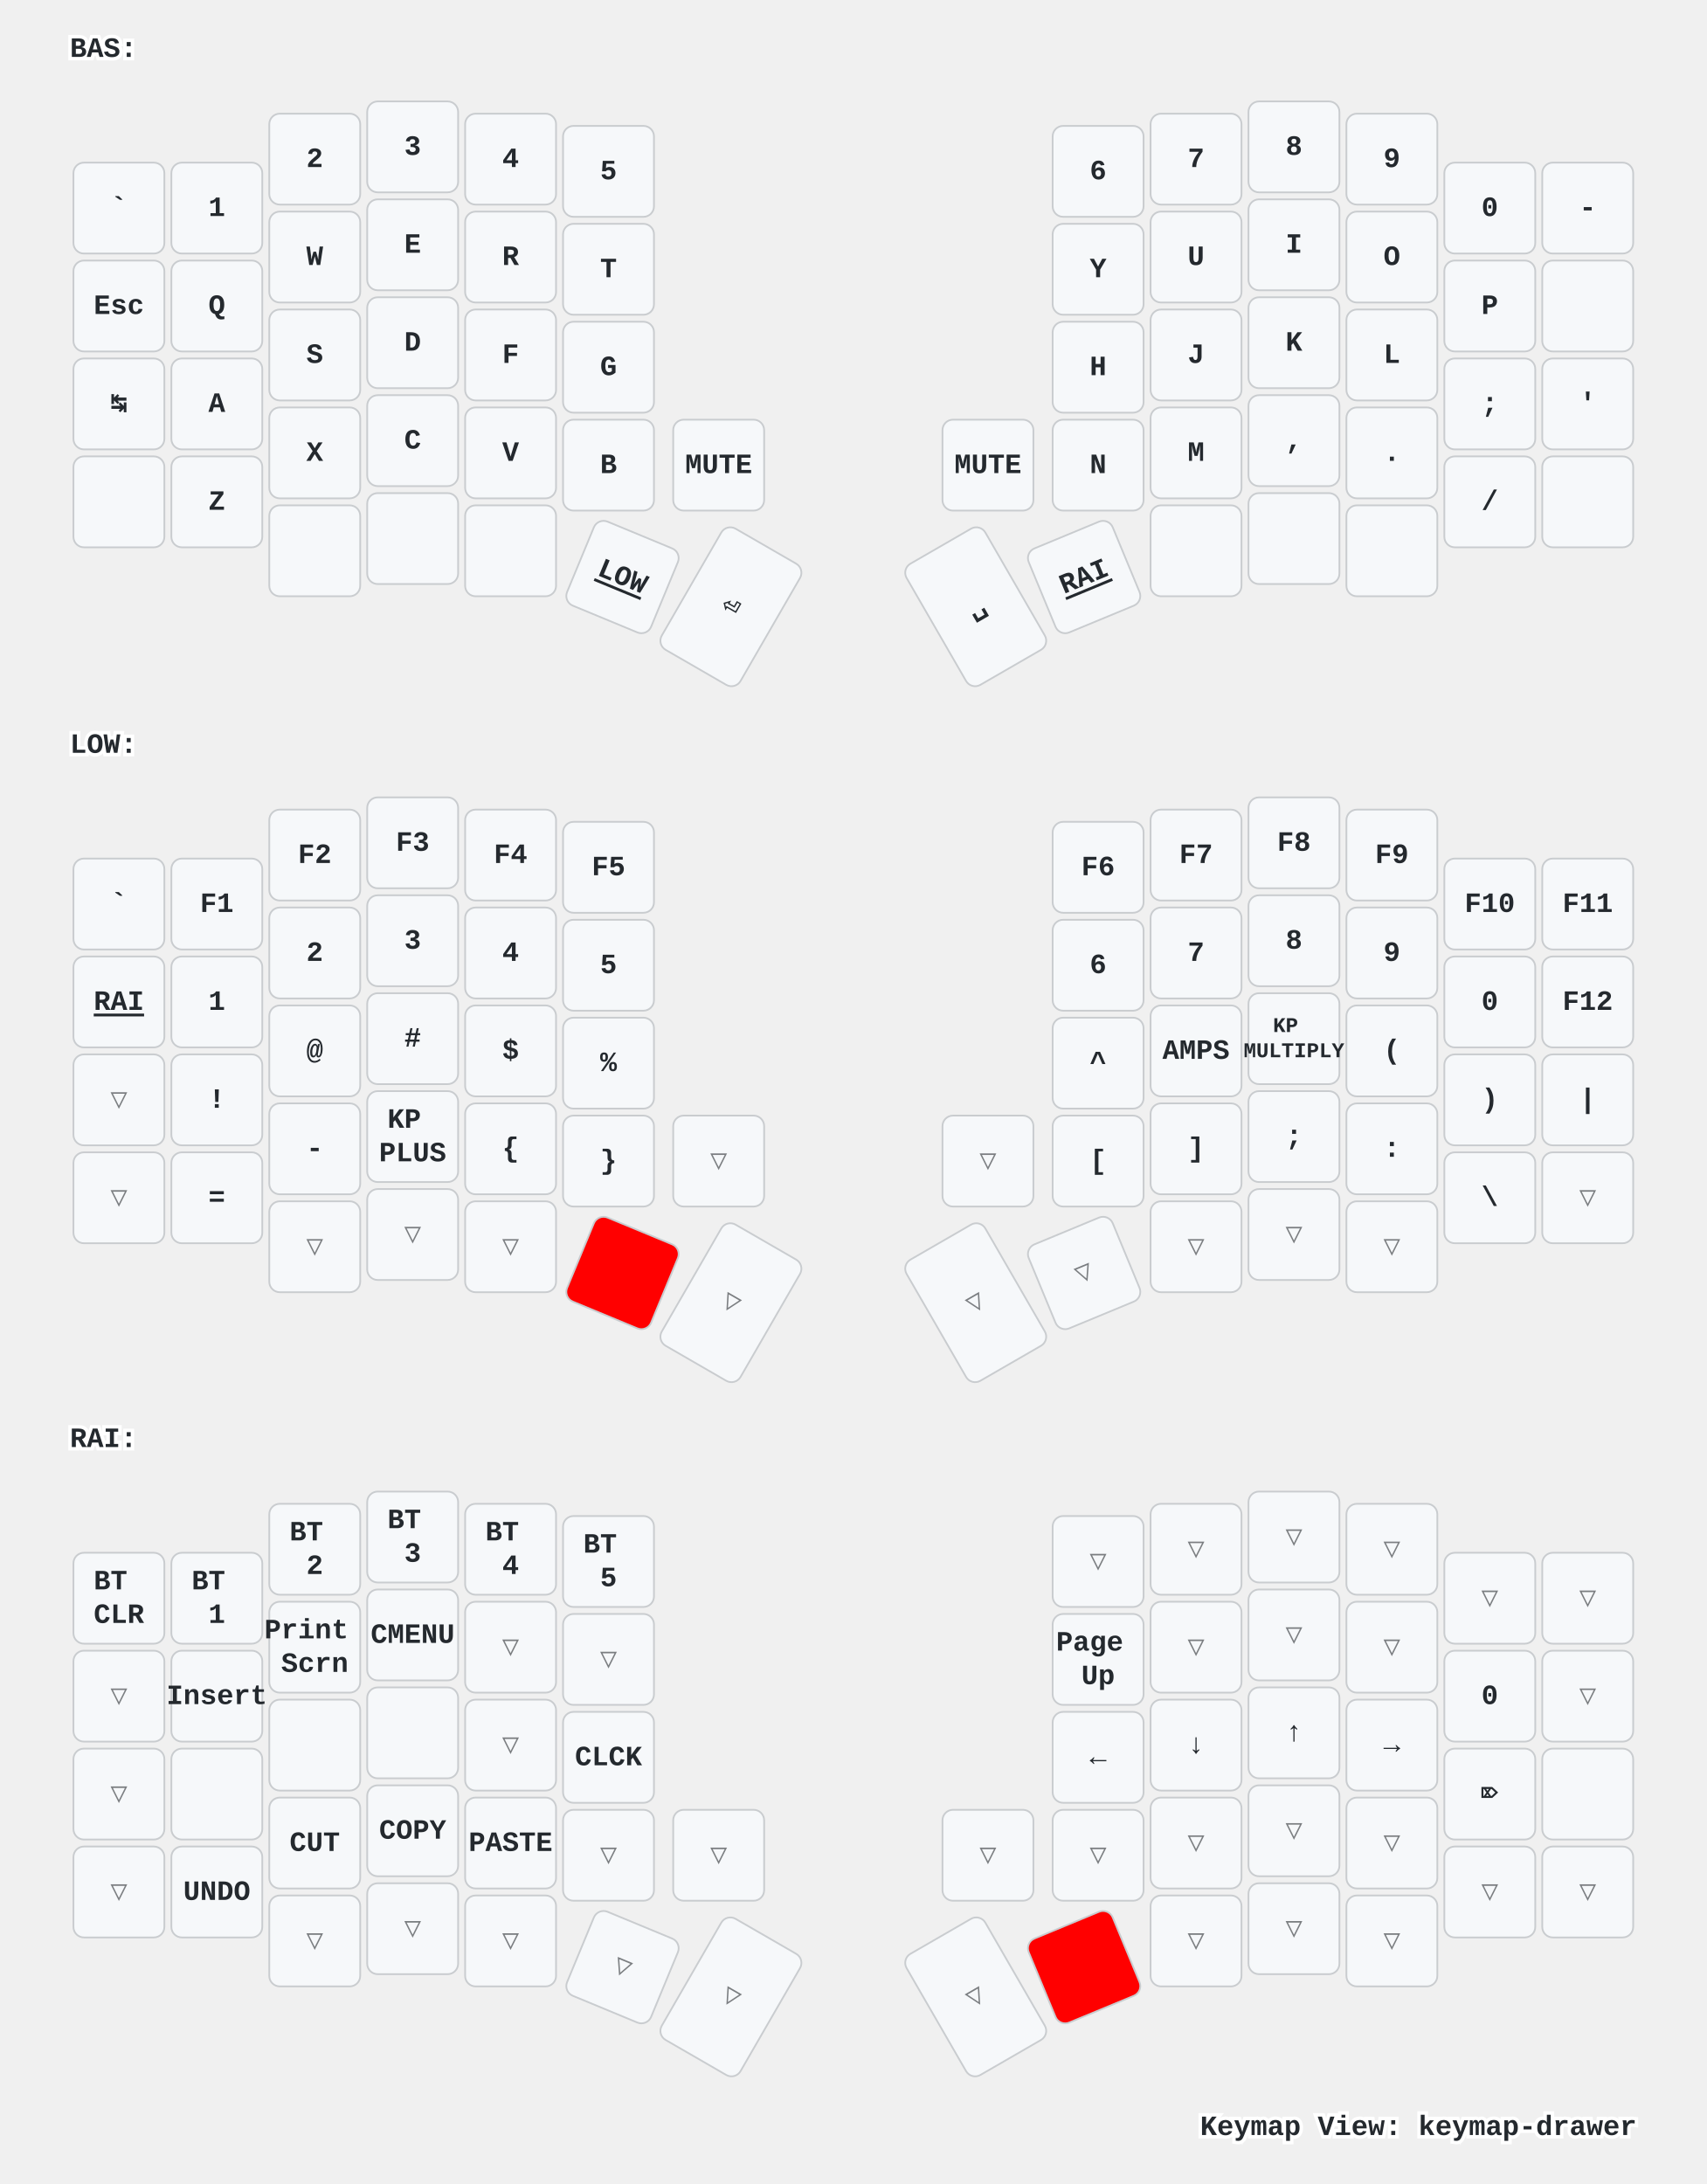
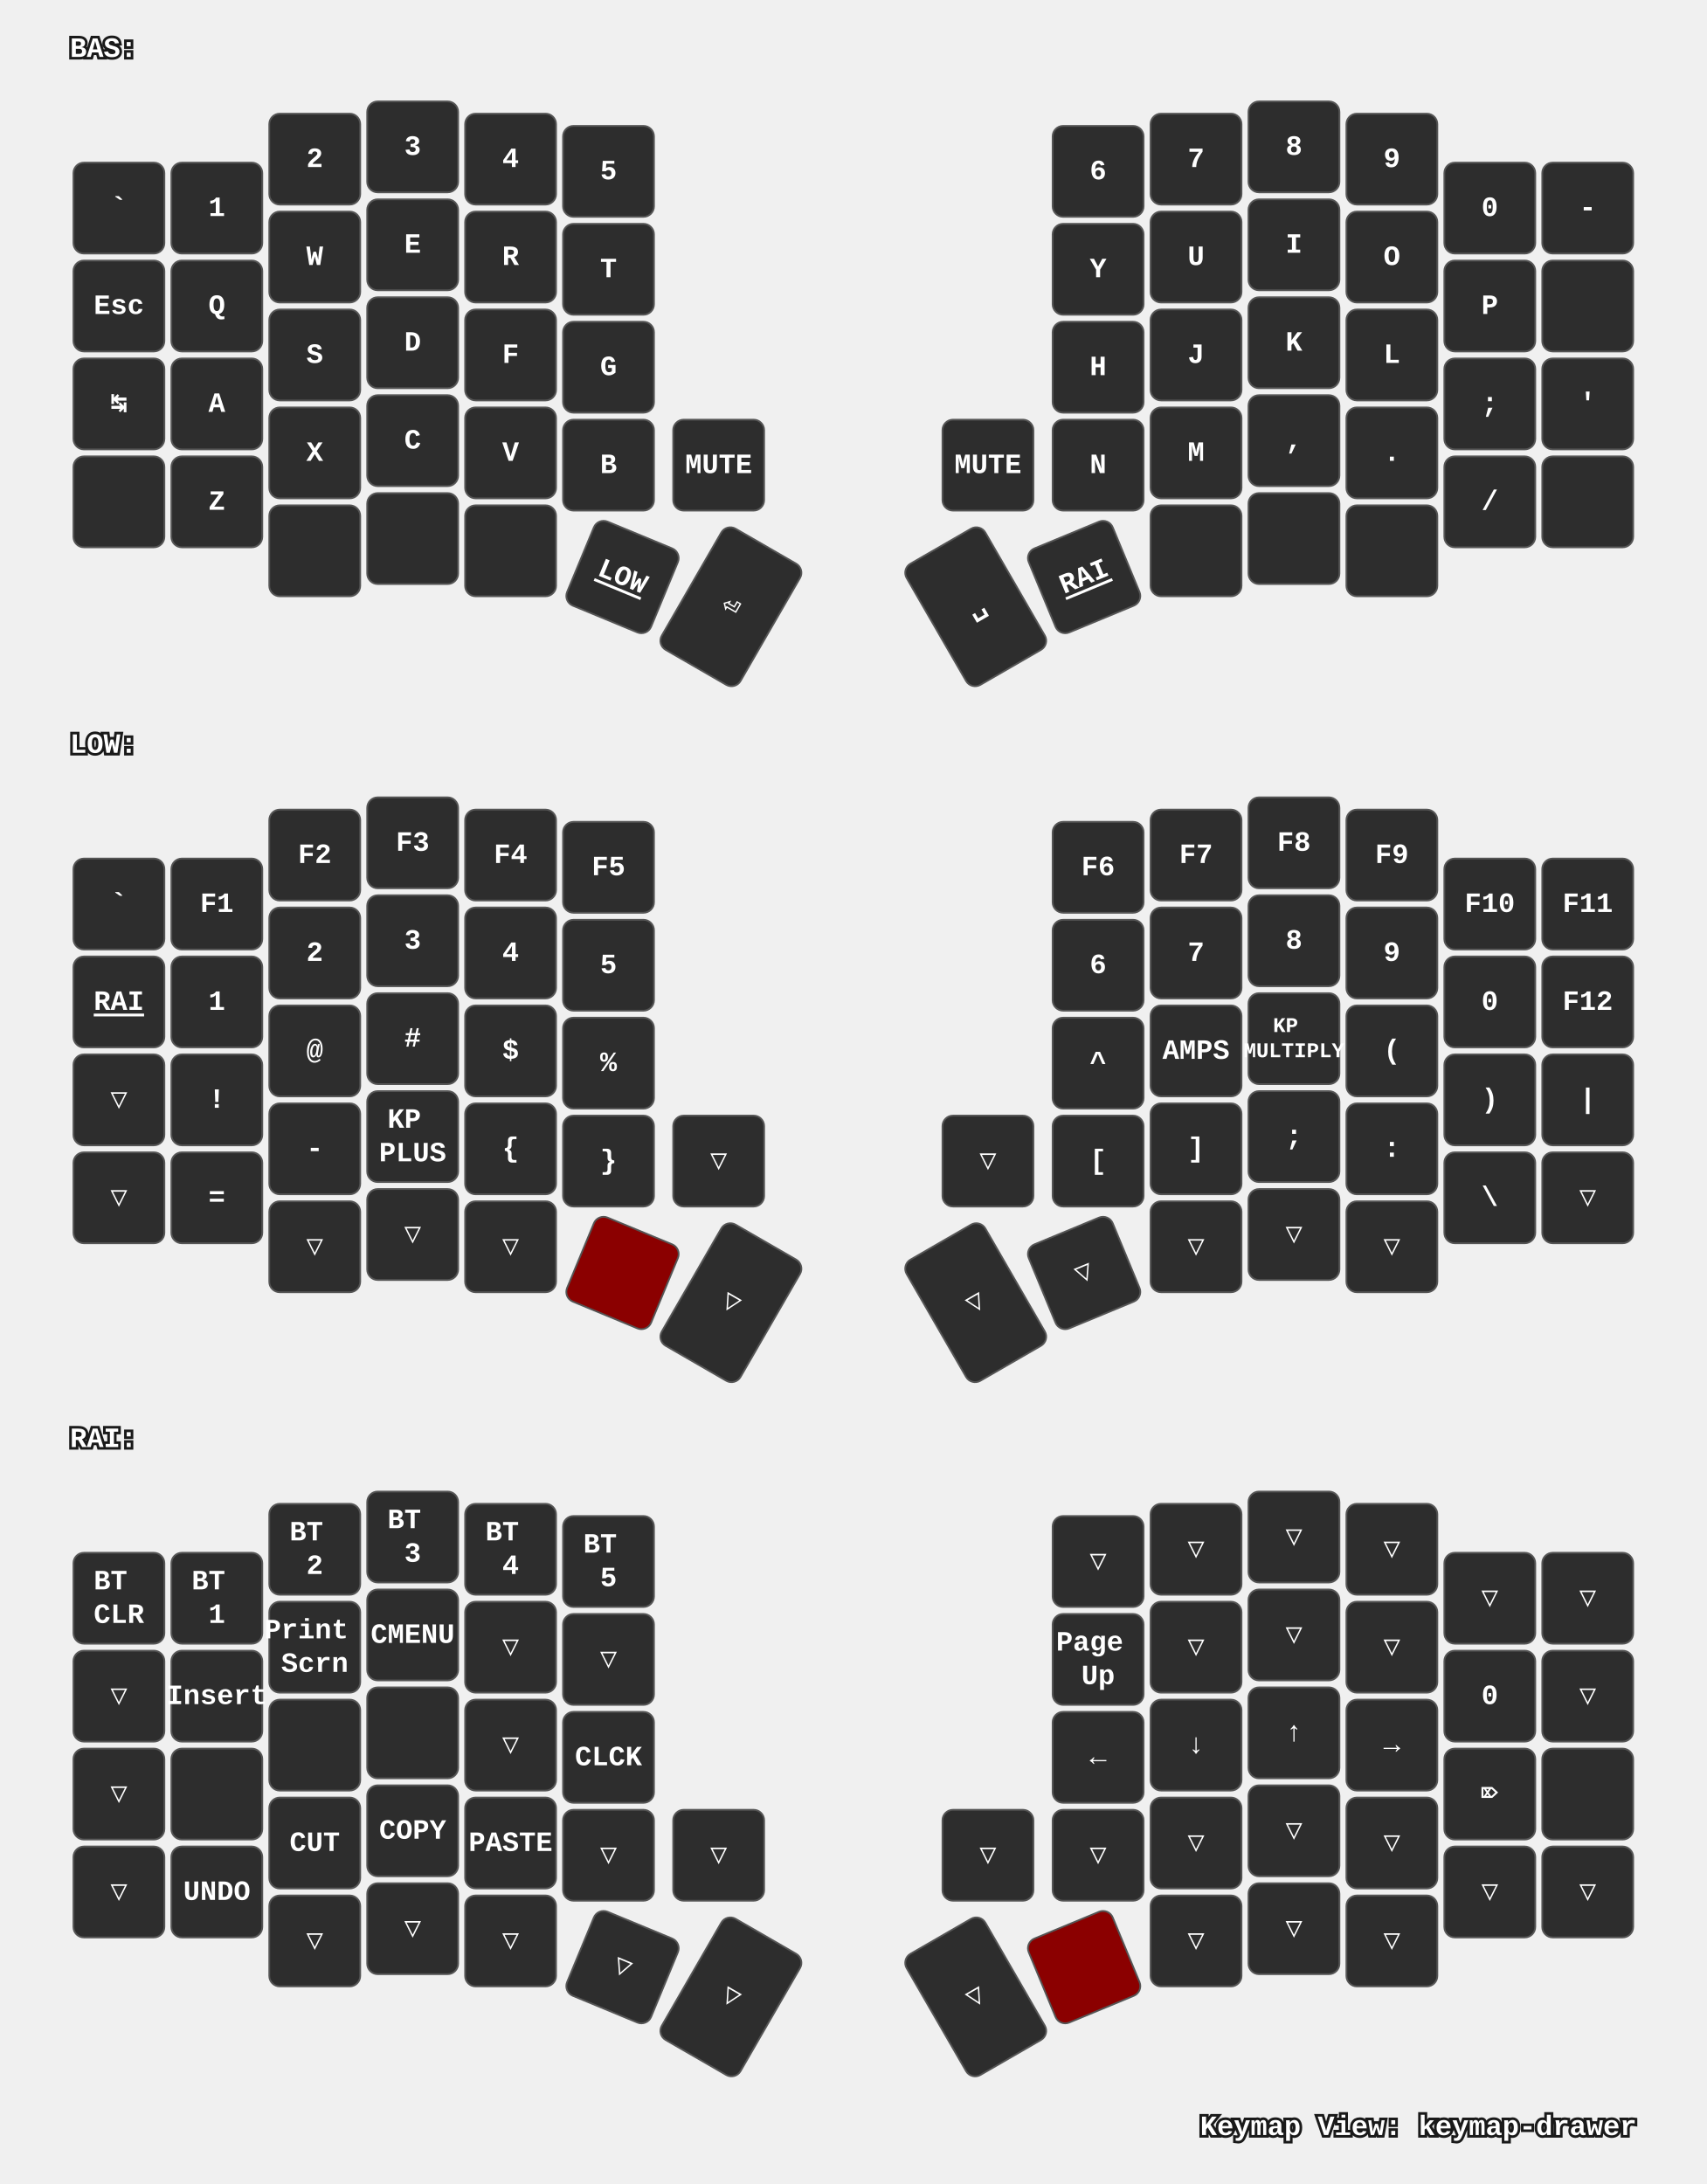
<svg xmlns="http://www.w3.org/2000/svg" xmlns:xlink="http://www.w3.org/1999/xlink" width="976" height="1249" viewBox="0 0 976 1249" class="keymap">
  <defs>/* start glyphs */
<svg id="mdi:apple-keyboard-command">
      <svg id="mdi-apple-keyboard-command" viewBox="0 0 24 24">
        <path d="M6,2A4,4 0 0,1 10,6V8H14V6A4,4 0 0,1 18,2A4,4 0 0,1 22,6A4,4 0 0,1 18,10H16V14H18A4,4 0 0,1 22,18A4,4 0 0,1 18,22A4,4 0 0,1 14,18V16H10V18A4,4 0 0,1 6,22A4,4 0 0,1 2,18A4,4 0 0,1 6,14H8V10H6A4,4 0 0,1 2,6A4,4 0 0,1 6,2M16,18A2,2 0 0,0 18,20A2,2 0 0,0 20,18A2,2 0 0,0 18,16H16V18M14,10H10V14H14V10M6,16A2,2 0 0,0 4,18A2,2 0 0,0 6,20A2,2 0 0,0 8,18V16H6M8,6A2,2 0 0,0 6,4A2,2 0 0,0 4,6A2,2 0 0,0 6,8H8V6M18,8A2,2 0 0,0 20,6A2,2 0 0,0 18,4A2,2 0 0,0 16,6V8H18Z" />
      </svg>
    </svg>
    <svg id="mdi:apple-keyboard-control">
      <svg id="mdi-apple-keyboard-control" viewBox="0 0 24 24">
        <path d="M19.78,11.78L18.36,13.19L12,6.83L5.64,13.19L4.22,11.78L12,4L19.78,11.78Z" />
      </svg>
    </svg>
    <svg id="mdi:apple-keyboard-option">
      <svg id="mdi-apple-keyboard-option" viewBox="0 0 24 24">
        <path d="M3,4H9.11L16.15,18H21V20H14.88L7.84,6H3V4M14,4H21V6H14V4Z" />
      </svg>
    </svg>
    <svg id="mdi:apple-keyboard-shift">
      <svg id="mdi-apple-keyboard-shift" viewBox="0 0 24 24">
        <path d="M15,18V12H17.17L12,6.83L6.83,12H9V18H15M12,4L22,14H17V20H7V14H2L12,4Z" />
      </svg>
    </svg>
    <svg id="mdi:backspace-outline">
      <svg id="mdi-backspace-outline" viewBox="0 0 24 24">
        <path d="M19,15.59L17.59,17L14,13.41L10.41,17L9,15.59L12.59,12L9,8.41L10.41,7L14,10.59L17.59,7L19,8.41L15.41,12L19,15.59M22,3A2,2 0 0,1 24,5V19A2,2 0 0,1 22,21H7C6.31,21 5.77,20.64 5.41,20.11L0,12L5.41,3.88C5.77,3.35 6.31,3 7,3H22M22,5H7L2.28,12L7,19H22V5Z" />
      </svg>
    </svg>
  </defs>/* end glyphs */
<style>/* inherit to force styles through use tags */
svg path {
    fill: inherit;
}

/* font and background color specifications */
svg.keymap {
    font-family: SFMono-Regular,Consolas,Liberation Mono,Menlo,monospace;
    font-size: 14px;
    font-kerning: normal;
    text-rendering: optimizeLegibility;
    fill: #24292e;
}

/* default key styling */
rect.key {
    fill: #f6f8fa;
}

rect.key, rect.combo {
    stroke: #c9cccf;
    stroke-width: 1;
}

/* default key side styling, only used is draw_key_sides is set */
rect.side {
    filter: brightness(90%);
}

/* color accent for combo boxes */
rect.combo, rect.combo-separate {
    fill: #cdf;
}

/* color accent for held keys */
rect.held, rect.combo.held {
    fill: #fdd;
}

/* color accent for ghost (optional) keys */
rect.ghost, rect.combo.ghost {
    stroke-dasharray: 4, 4;
    stroke-width: 2;
}

text {
    text-anchor: middle;
    dominant-baseline: middle;
}

/* styling for layer labels */
text.label {
    font-weight: bold;
    text-anchor: start;
    stroke: white;
    stroke-width: 4;
    paint-order: stroke;
}

/* styling for optional footer */
text.footer {
    text-anchor: end;
    dominant-baseline: auto;
    stroke: white;
    stroke-width: 4;
    paint-order: stroke;
}

/* styling for combo tap, and key non-tap label text */
text.combo, text.hold, text.shifted, text.left, text.right {
    font-size: 11px;
}

text.hold {
    text-anchor: middle;
    dominant-baseline: auto;
}

text.shifted {
    text-anchor: middle;
    dominant-baseline: hanging;
}

text.left {
    text-anchor: start;
}

text.right {
    text-anchor: end;
}

text.layer-activator {
    text-decoration: underline;
}

/* styling for hold/shifted label text in combo box */
text.combo.hold, text.combo.shifted, text.combo.left, text.combo.right {
    font-size: 8px;
}

/* lighter symbol for transparent keys */
text.trans {
    fill: #7b7e81;
}

/* styling for combo dendrons */
path.combo {
    stroke-width: 1;
    stroke: gray;
    fill: none;
}

/* Start Tabler Icons Cleanup */
/* cannot use height/width with glyphs */
.icon-tabler &gt; path {
    fill: inherit;
    stroke: inherit;
    stroke-width: 2;
}
/* hide tabler's default box */
.icon-tabler &gt; path[stroke="none"][fill="none"] {
    visibility: hidden;
}
/* End Tabler Icons Cleanup */

+ svg.keymap { fill: #d1d6db; }
+ rect.key { fill: #3f4750; }
+ rect.key, rect.combo { stroke: #60666c; }
+ rect.combo, rect.combo-separate { fill: #1f3d7a; }
+ rect.held, rect.combo.held { fill: #854747; }
+ text.label, text.footer { stroke: black; }
+ text.trans { fill: #7e8184; }
+ path.combo { stroke: #7f7f7f; }
+ 
/* For default sytles, see https://github.com/caksoylar/keymap-drawer/blob/main/keymap_drawer/config.py#L85 */

+ /* Dark theme override */
svg.keymap {
  font-family: Ubuntu Mono, Inconsolata, Consolas, Liberation Mono, Menlo, monospace;
  font-size: 16px;
  font-weight: bold;
  text-rendering: optimizeLegibility;
+   fill: #ffffff !important;
+ }
+ 
+ /* Dark background */
+ svg.keymap &gt; rect:first-child {
+   fill: #1a1a1a !important;
+ }
+ 
+ /* Dark theme key styling */
+ rect.key {
+   fill: #2d2d2d !important;
+   stroke: #555555 !important;
+ }
+ 
+ rect.combo, rect.combo-separate {
+   fill: #003366 !important;
+   stroke: #4a90e2 !important;
+ }
+ 
+ /* Dark theme held keys */
+ rect.held, rect.combo.held {
+   fill: #8B0000 !important;
+ }
+ 
+ /* Dark theme text styling */
+ text.label {
+   fill: #ffffff !important;
+   stroke: #1a1a1a !important;
+   stroke-width: 3;
+   paint-order: stroke;
+ }
+ 
+ text.footer {
+   fill: #ffffff !important;
+   stroke: #1a1a1a !important;
+   stroke-width: 3;
+   paint-order: stroke;
+ }
+ 
+ text {
+   fill: #ffffff !important;
}

/* Color accent for held keys
red = #f00
green = #0f0
blue = #00f
yellow = #ff0
cyan = #0ff
magenta = #f0f
white = #fff
black = #000
grey = #888
light grey = #ccc
#ffc
*/
rect.held, rect.combo.held {
    fill: #f00;
}

/* Technique borrowed and extended from https://github.com/englmaxi/zmk-config/blob/master/keymap-drawer/config.yaml */
.sym_sub_text.tap {
  translate: -5px 2px;
  font-size: 20px;
}
.sym_sub_text.shifted {
  translate: 10px 13px;
  font-size: 10px;
  opacity: 1.0;
}
.combo.sym_sub_text.tap {
  translate: -1px 1px;
}
.combo.sym_sub_text.shifted {
  translate: 7px 5px;
  font-size: 10px;
  opacity: 1.0;
}

/* Toggle */
.toggle.shifted {
  translate: -10px 12px;
}

.toggle.hold {
  translate: 13px -23px;
}

/* Variant for tap-dances */
.tap_dance.tap {
  translate: -7px 0px;
  font-size: 12px;
}
.tap_dance.shifted {
  translate: 7px 17px;
  font-size: 12px;
  opacity: 1.0;
}

/* Variant for symbol next to symbol */
.sym_by_sym.tap {
  translate: -6px 0px;
}
.sym_by_sym.shifted {
  translate: 10px 12px;
  opacity: 1.0;
}

.combo.sym_by_sym.tap {
  translate: -35px 0px;
}
.combo.sym_by_sym.shifted {
  translate: 35px 20px;
  opacity: 1.0;
}

.combo.sym_by_sym.hold {
  visibility: hidden;
}

/* hide hold box for combo sym_by_sym */
.combo.sym_by_sym.hold &gt; path[stroke="none"][fill="none"] {
  visibility: hidden;
}
</style>
  <g transform="translate(40, 0)" class="layer-BAS">
    <text x="0" y="28" class="label" id="BAS">BAS:</text>
    <g transform="translate(0, 56)">
      <g transform="translate(28, 63)" class="key keypos-0">
        <rect rx="6" ry="6" x="-26" y="-26" width="52" height="52" class="key" />
        <text x="0" y="0" class="key tap">`</text>
      </g>
      <g transform="translate(84, 63)" class="key keypos-1">
        <rect rx="6" ry="6" x="-26" y="-26" width="52" height="52" class="key" />
        <text x="0" y="0" class="key tap">1</text>
      </g>
      <g transform="translate(140, 35)" class="key keypos-2">
        <rect rx="6" ry="6" x="-26" y="-26" width="52" height="52" class="key" />
        <text x="0" y="0" class="key tap">2</text>
      </g>
      <g transform="translate(196, 28)" class="key keypos-3">
        <rect rx="6" ry="6" x="-26" y="-26" width="52" height="52" class="key" />
        <text x="0" y="0" class="key tap">3</text>
      </g>
      <g transform="translate(252, 35)" class="key keypos-4">
        <rect rx="6" ry="6" x="-26" y="-26" width="52" height="52" class="key" />
        <text x="0" y="0" class="key tap">4</text>
      </g>
      <g transform="translate(308, 42)" class="key keypos-5">
        <rect rx="6" ry="6" x="-26" y="-26" width="52" height="52" class="key" />
        <text x="0" y="0" class="key tap">5</text>
      </g>
      <g transform="translate(588, 42)" class="key keypos-6">
        <rect rx="6" ry="6" x="-26" y="-26" width="52" height="52" class="key" />
        <text x="0" y="0" class="key tap">6</text>
      </g>
      <g transform="translate(644, 35)" class="key keypos-7">
        <rect rx="6" ry="6" x="-26" y="-26" width="52" height="52" class="key" />
        <text x="0" y="0" class="key tap">7</text>
      </g>
      <g transform="translate(700, 28)" class="key keypos-8">
        <rect rx="6" ry="6" x="-26" y="-26" width="52" height="52" class="key" />
        <text x="0" y="0" class="key tap">8</text>
      </g>
      <g transform="translate(756, 35)" class="key keypos-9">
        <rect rx="6" ry="6" x="-26" y="-26" width="52" height="52" class="key" />
        <text x="0" y="0" class="key tap">9</text>
      </g>
      <g transform="translate(812, 63)" class="key keypos-10">
        <rect rx="6" ry="6" x="-26" y="-26" width="52" height="52" class="key" />
        <text x="0" y="0" class="key tap">0</text>
      </g>
      <g transform="translate(868, 63)" class="key keypos-11">
        <rect rx="6" ry="6" x="-26" y="-26" width="52" height="52" class="key" />
        <text x="0" y="0" class="key tap">-</text>
      </g>
      <g transform="translate(28, 119)" class="key keypos-12">
        <rect rx="6" ry="6" x="-26" y="-26" width="52" height="52" class="key" />
        <text x="0" y="0" class="key tap">Esc</text>
      </g>
      <g transform="translate(84, 119)" class="key keypos-13">
        <rect rx="6" ry="6" x="-26" y="-26" width="52" height="52" class="key" />
        <text x="0" y="0" class="key tap">Q</text>
      </g>
      <g transform="translate(140, 91)" class="key keypos-14">
        <rect rx="6" ry="6" x="-26" y="-26" width="52" height="52" class="key" />
        <text x="0" y="0" class="key tap">W</text>
      </g>
      <g transform="translate(196, 84)" class="key keypos-15">
        <rect rx="6" ry="6" x="-26" y="-26" width="52" height="52" class="key" />
        <text x="0" y="0" class="key tap">E</text>
      </g>
      <g transform="translate(252, 91)" class="key keypos-16">
        <rect rx="6" ry="6" x="-26" y="-26" width="52" height="52" class="key" />
        <text x="0" y="0" class="key tap">R</text>
      </g>
      <g transform="translate(308, 98)" class="key keypos-17">
        <rect rx="6" ry="6" x="-26" y="-26" width="52" height="52" class="key" />
        <text x="0" y="0" class="key tap">T</text>
      </g>
      <g transform="translate(588, 98)" class="key keypos-18">
        <rect rx="6" ry="6" x="-26" y="-26" width="52" height="52" class="key" />
        <text x="0" y="0" class="key tap">Y</text>
      </g>
      <g transform="translate(644, 91)" class="key keypos-19">
        <rect rx="6" ry="6" x="-26" y="-26" width="52" height="52" class="key" />
        <text x="0" y="0" class="key tap">U</text>
      </g>
      <g transform="translate(700, 84)" class="key keypos-20">
        <rect rx="6" ry="6" x="-26" y="-26" width="52" height="52" class="key" />
        <text x="0" y="0" class="key tap">I</text>
      </g>
      <g transform="translate(756, 91)" class="key keypos-21">
        <rect rx="6" ry="6" x="-26" y="-26" width="52" height="52" class="key" />
        <text x="0" y="0" class="key tap">O</text>
      </g>
      <g transform="translate(812, 119)" class="key keypos-22">
        <rect rx="6" ry="6" x="-26" y="-26" width="52" height="52" class="key" />
        <text x="0" y="0" class="key tap">P</text>
      </g>
      <g transform="translate(868, 119)" class="key keypos-23">
        <rect rx="6" ry="6" x="-26" y="-26" width="52" height="52" class="key" />
        <use href="#mdi:backspace-outline" xlink:href="#mdi:backspace-outline" x="-9" y="-9" height="18" width="18.0" class="key tap glyph mdi:backspace-outline" />
      </g>
      <g transform="translate(28, 175)" class="key keypos-24">
        <rect rx="6" ry="6" x="-26" y="-26" width="52" height="52" class="key" />
        <text x="0" y="0" class="key tap">↹</text>
      </g>
      <g transform="translate(84, 175)" class="key keypos-25">
        <rect rx="6" ry="6" x="-26" y="-26" width="52" height="52" class="key" />
        <text x="0" y="0" class="key tap">A</text>
      </g>
      <g transform="translate(140, 147)" class="key keypos-26">
        <rect rx="6" ry="6" x="-26" y="-26" width="52" height="52" class="key" />
        <text x="0" y="0" class="key tap">S</text>
      </g>
      <g transform="translate(196, 140)" class="key keypos-27">
        <rect rx="6" ry="6" x="-26" y="-26" width="52" height="52" class="key" />
        <text x="0" y="0" class="key tap">D</text>
      </g>
      <g transform="translate(252, 147)" class="key keypos-28">
        <rect rx="6" ry="6" x="-26" y="-26" width="52" height="52" class="key" />
        <text x="0" y="0" class="key tap">F</text>
      </g>
      <g transform="translate(308, 154)" class="key keypos-29">
        <rect rx="6" ry="6" x="-26" y="-26" width="52" height="52" class="key" />
        <text x="0" y="0" class="key tap">G</text>
      </g>
      <g transform="translate(588, 154)" class="key keypos-30">
        <rect rx="6" ry="6" x="-26" y="-26" width="52" height="52" class="key" />
        <text x="0" y="0" class="key tap">H</text>
      </g>
      <g transform="translate(644, 147)" class="key keypos-31">
        <rect rx="6" ry="6" x="-26" y="-26" width="52" height="52" class="key" />
        <text x="0" y="0" class="key tap">J</text>
      </g>
      <g transform="translate(700, 140)" class="key keypos-32">
        <rect rx="6" ry="6" x="-26" y="-26" width="52" height="52" class="key" />
        <text x="0" y="0" class="key tap">K</text>
      </g>
      <g transform="translate(756, 147)" class="key keypos-33">
        <rect rx="6" ry="6" x="-26" y="-26" width="52" height="52" class="key" />
        <text x="0" y="0" class="key tap">L</text>
      </g>
      <g transform="translate(812, 175)" class="key keypos-34">
        <rect rx="6" ry="6" x="-26" y="-26" width="52" height="52" class="key" />
        <text x="0" y="0" class="key tap">;</text>
      </g>
      <g transform="translate(868, 175)" class="key keypos-35">
        <rect rx="6" ry="6" x="-26" y="-26" width="52" height="52" class="key" />
        <text x="0" y="0" class="key tap">'</text>
      </g>
      <g transform="translate(28, 231)" class="key keypos-36">
        <rect rx="6" ry="6" x="-26" y="-26" width="52" height="52" class="key" />
        <use href="#mdi:apple-keyboard-shift" xlink:href="#mdi:apple-keyboard-shift" x="-9" y="-9" height="18" width="18.0" class="key tap glyph mdi:apple-keyboard-shift" />
      </g>
      <g transform="translate(84, 231)" class="key keypos-37">
        <rect rx="6" ry="6" x="-26" y="-26" width="52" height="52" class="key" />
        <text x="0" y="0" class="key tap">Z</text>
      </g>
      <g transform="translate(140, 203)" class="key keypos-38">
        <rect rx="6" ry="6" x="-26" y="-26" width="52" height="52" class="key" />
        <text x="0" y="0" class="key tap">X</text>
      </g>
      <g transform="translate(196, 196)" class="key keypos-39">
        <rect rx="6" ry="6" x="-26" y="-26" width="52" height="52" class="key" />
        <text x="0" y="0" class="key tap">C</text>
      </g>
      <g transform="translate(252, 203)" class="key keypos-40">
        <rect rx="6" ry="6" x="-26" y="-26" width="52" height="52" class="key" />
        <text x="0" y="0" class="key tap">V</text>
      </g>
      <g transform="translate(308, 210)" class="key keypos-41">
        <rect rx="6" ry="6" x="-26" y="-26" width="52" height="52" class="key" />
        <text x="0" y="0" class="key tap">B</text>
      </g>
      <g transform="translate(371, 210)" class="key keypos-42">
        <rect rx="6" ry="6" x="-26" y="-26" width="52" height="52" class="key" />
        <text x="0" y="0" class="key tap">MUTE</text>
      </g>
      <g transform="translate(525, 210)" class="key keypos-43">
        <rect rx="6" ry="6" x="-26" y="-26" width="52" height="52" class="key" />
        <text x="0" y="0" class="key tap">MUTE</text>
      </g>
      <g transform="translate(588, 210)" class="key keypos-44">
        <rect rx="6" ry="6" x="-26" y="-26" width="52" height="52" class="key" />
        <text x="0" y="0" class="key tap">N</text>
      </g>
      <g transform="translate(644, 203)" class="key keypos-45">
        <rect rx="6" ry="6" x="-26" y="-26" width="52" height="52" class="key" />
        <text x="0" y="0" class="key tap">M</text>
      </g>
      <g transform="translate(700, 196)" class="key keypos-46">
        <rect rx="6" ry="6" x="-26" y="-26" width="52" height="52" class="key" />
        <text x="0" y="0" class="key tap">,</text>
      </g>
      <g transform="translate(756, 203)" class="key keypos-47">
        <rect rx="6" ry="6" x="-26" y="-26" width="52" height="52" class="key" />
        <text x="0" y="0" class="key tap">.</text>
      </g>
      <g transform="translate(812, 231)" class="key keypos-48">
        <rect rx="6" ry="6" x="-26" y="-26" width="52" height="52" class="key" />
        <text x="0" y="0" class="key tap">/</text>
      </g>
      <g transform="translate(868, 231)" class="key keypos-49">
        <rect rx="6" ry="6" x="-26" y="-26" width="52" height="52" class="key" />
        <use href="#mdi:apple-keyboard-shift" xlink:href="#mdi:apple-keyboard-shift" x="-9" y="-9" height="18" width="18.0" class="key tap glyph mdi:apple-keyboard-shift" />
      </g>
      <g transform="translate(140, 259)" class="key keypos-50">
        <rect rx="6" ry="6" x="-26" y="-26" width="52" height="52" class="key" />
        <use href="#mdi:apple-keyboard-command" xlink:href="#mdi:apple-keyboard-command" x="-9" y="-9" height="18" width="18.0" class="key tap glyph mdi:apple-keyboard-command" />
      </g>
      <g transform="translate(196, 252)" class="key keypos-51">
        <rect rx="6" ry="6" x="-26" y="-26" width="52" height="52" class="key" />
        <use href="#mdi:apple-keyboard-option" xlink:href="#mdi:apple-keyboard-option" x="-9" y="-9" height="18" width="18.0" class="key tap glyph mdi:apple-keyboard-option" />
      </g>
      <g transform="translate(252, 259)" class="key keypos-52">
        <rect rx="6" ry="6" x="-26" y="-26" width="52" height="52" class="key" />
        <use href="#mdi:apple-keyboard-control" xlink:href="#mdi:apple-keyboard-control" x="-9" y="-9" height="18" width="18.0" class="key tap glyph mdi:apple-keyboard-control" />
      </g>
      <g transform="translate(316, 274) rotate(22.5)" class="key keypos-53">
        <rect rx="6" ry="6" x="-26" y="-26" width="52" height="52" class="key" />
        <a href="#LOW">
          <text x="0" y="0" class="key tap layer-activator">LOW</text>
        </a>
      </g>
      <g transform="translate(378, 291) rotate(30.0)" class="key keypos-54">
        <rect rx="6" ry="6" x="-26" y="-40" width="52" height="80" class="key" />
        <text x="0" y="0" class="key tap">⏎</text>
      </g>
      <g transform="translate(518, 291) rotate(-30.0)" class="key keypos-55">
        <rect rx="6" ry="6" x="-26" y="-40" width="52" height="80" class="key" />
        <text x="0" y="0" class="key tap">␣</text>
      </g>
      <g transform="translate(580, 274) rotate(-22.5)" class="key keypos-56">
        <rect rx="6" ry="6" x="-26" y="-26" width="52" height="52" class="key" />
        <a href="#RAI">
          <text x="0" y="0" class="key tap layer-activator">RAI</text>
        </a>
      </g>
      <g transform="translate(644, 259)" class="key keypos-57">
        <rect rx="6" ry="6" x="-26" y="-26" width="52" height="52" class="key" />
        <use href="#mdi:apple-keyboard-control" xlink:href="#mdi:apple-keyboard-control" x="-9" y="-9" height="18" width="18.0" class="key tap glyph mdi:apple-keyboard-control" />
      </g>
      <g transform="translate(700, 252)" class="key keypos-58">
        <rect rx="6" ry="6" x="-26" y="-26" width="52" height="52" class="key" />
        <use href="#mdi:apple-keyboard-option" xlink:href="#mdi:apple-keyboard-option" x="-9" y="-9" height="18" width="18.0" class="key tap glyph mdi:apple-keyboard-option" />
      </g>
      <g transform="translate(756, 259)" class="key keypos-59">
        <rect rx="6" ry="6" x="-26" y="-26" width="52" height="52" class="key" />
        <use href="#mdi:apple-keyboard-command" xlink:href="#mdi:apple-keyboard-command" x="-9" y="-9" height="18" width="18.0" class="key tap glyph mdi:apple-keyboard-command" />
      </g>
    </g>
  </g>
  <g transform="translate(40, 398)" class="layer-LOW">
    <text x="0" y="28" class="label" id="LOW">LOW:</text>
    <g transform="translate(0, 56)">
      <g transform="translate(28, 63)" class="key keypos-0">
        <rect rx="6" ry="6" x="-26" y="-26" width="52" height="52" class="key" />
        <text x="0" y="0" class="key tap">`</text>
      </g>
      <g transform="translate(84, 63)" class="key keypos-1">
        <rect rx="6" ry="6" x="-26" y="-26" width="52" height="52" class="key" />
        <text x="0" y="0" class="key tap">F1</text>
      </g>
      <g transform="translate(140, 35)" class="key keypos-2">
        <rect rx="6" ry="6" x="-26" y="-26" width="52" height="52" class="key" />
        <text x="0" y="0" class="key tap">F2</text>
      </g>
      <g transform="translate(196, 28)" class="key keypos-3">
        <rect rx="6" ry="6" x="-26" y="-26" width="52" height="52" class="key" />
        <text x="0" y="0" class="key tap">F3</text>
      </g>
      <g transform="translate(252, 35)" class="key keypos-4">
        <rect rx="6" ry="6" x="-26" y="-26" width="52" height="52" class="key" />
        <text x="0" y="0" class="key tap">F4</text>
      </g>
      <g transform="translate(308, 42)" class="key keypos-5">
        <rect rx="6" ry="6" x="-26" y="-26" width="52" height="52" class="key" />
        <text x="0" y="0" class="key tap">F5</text>
      </g>
      <g transform="translate(588, 42)" class="key keypos-6">
        <rect rx="6" ry="6" x="-26" y="-26" width="52" height="52" class="key" />
        <text x="0" y="0" class="key tap">F6</text>
      </g>
      <g transform="translate(644, 35)" class="key keypos-7">
        <rect rx="6" ry="6" x="-26" y="-26" width="52" height="52" class="key" />
        <text x="0" y="0" class="key tap">F7</text>
      </g>
      <g transform="translate(700, 28)" class="key keypos-8">
        <rect rx="6" ry="6" x="-26" y="-26" width="52" height="52" class="key" />
        <text x="0" y="0" class="key tap">F8</text>
      </g>
      <g transform="translate(756, 35)" class="key keypos-9">
        <rect rx="6" ry="6" x="-26" y="-26" width="52" height="52" class="key" />
        <text x="0" y="0" class="key tap">F9</text>
      </g>
      <g transform="translate(812, 63)" class="key keypos-10">
        <rect rx="6" ry="6" x="-26" y="-26" width="52" height="52" class="key" />
        <text x="0" y="0" class="key tap">F10</text>
      </g>
      <g transform="translate(868, 63)" class="key keypos-11">
        <rect rx="6" ry="6" x="-26" y="-26" width="52" height="52" class="key" />
        <text x="0" y="0" class="key tap">F11</text>
      </g>
      <g transform="translate(28, 119)" class="key keypos-12">
        <rect rx="6" ry="6" x="-26" y="-26" width="52" height="52" class="key" />
        <a href="#RAI">
          <text x="0" y="0" class="key tap layer-activator">RAI</text>
        </a>
      </g>
      <g transform="translate(84, 119)" class="key keypos-13">
        <rect rx="6" ry="6" x="-26" y="-26" width="52" height="52" class="key" />
        <text x="0" y="0" class="key tap">1</text>
      </g>
      <g transform="translate(140, 91)" class="key keypos-14">
        <rect rx="6" ry="6" x="-26" y="-26" width="52" height="52" class="key" />
        <text x="0" y="0" class="key tap">2</text>
      </g>
      <g transform="translate(196, 84)" class="key keypos-15">
        <rect rx="6" ry="6" x="-26" y="-26" width="52" height="52" class="key" />
        <text x="0" y="0" class="key tap">3</text>
      </g>
      <g transform="translate(252, 91)" class="key keypos-16">
        <rect rx="6" ry="6" x="-26" y="-26" width="52" height="52" class="key" />
        <text x="0" y="0" class="key tap">4</text>
      </g>
      <g transform="translate(308, 98)" class="key keypos-17">
        <rect rx="6" ry="6" x="-26" y="-26" width="52" height="52" class="key" />
        <text x="0" y="0" class="key tap">5</text>
      </g>
      <g transform="translate(588, 98)" class="key keypos-18">
        <rect rx="6" ry="6" x="-26" y="-26" width="52" height="52" class="key" />
        <text x="0" y="0" class="key tap">6</text>
      </g>
      <g transform="translate(644, 91)" class="key keypos-19">
        <rect rx="6" ry="6" x="-26" y="-26" width="52" height="52" class="key" />
        <text x="0" y="0" class="key tap">7</text>
      </g>
      <g transform="translate(700, 84)" class="key keypos-20">
        <rect rx="6" ry="6" x="-26" y="-26" width="52" height="52" class="key" />
        <text x="0" y="0" class="key tap">8</text>
      </g>
      <g transform="translate(756, 91)" class="key keypos-21">
        <rect rx="6" ry="6" x="-26" y="-26" width="52" height="52" class="key" />
        <text x="0" y="0" class="key tap">9</text>
      </g>
      <g transform="translate(812, 119)" class="key keypos-22">
        <rect rx="6" ry="6" x="-26" y="-26" width="52" height="52" class="key" />
        <text x="0" y="0" class="key tap">0</text>
      </g>
      <g transform="translate(868, 119)" class="key keypos-23">
        <rect rx="6" ry="6" x="-26" y="-26" width="52" height="52" class="key" />
        <text x="0" y="0" class="key tap">F12</text>
      </g>
      <g transform="translate(28, 175)" class="key trans keypos-24">
        <rect rx="6" ry="6" x="-26" y="-26" width="52" height="52" class="key trans" />
        <text x="0" y="0" class="key trans tap">▽</text>
      </g>
      <g transform="translate(84, 175)" class="key keypos-25">
        <rect rx="6" ry="6" x="-26" y="-26" width="52" height="52" class="key" />
        <text x="0" y="0" class="key tap">!</text>
      </g>
      <g transform="translate(140, 147)" class="key keypos-26">
        <rect rx="6" ry="6" x="-26" y="-26" width="52" height="52" class="key" />
        <text x="0" y="0" class="key tap">@</text>
      </g>
      <g transform="translate(196, 140)" class="key keypos-27">
        <rect rx="6" ry="6" x="-26" y="-26" width="52" height="52" class="key" />
        <text x="0" y="0" class="key tap">#</text>
      </g>
      <g transform="translate(252, 147)" class="key keypos-28">
        <rect rx="6" ry="6" x="-26" y="-26" width="52" height="52" class="key" />
        <text x="0" y="0" class="key tap">$</text>
      </g>
      <g transform="translate(308, 154)" class="key keypos-29">
        <rect rx="6" ry="6" x="-26" y="-26" width="52" height="52" class="key" />
        <text x="0" y="0" class="key tap">%</text>
      </g>
      <g transform="translate(588, 154)" class="key keypos-30">
        <rect rx="6" ry="6" x="-26" y="-26" width="52" height="52" class="key" />
        <text x="0" y="0" class="key tap">^</text>
      </g>
      <g transform="translate(644, 147)" class="key keypos-31">
        <rect rx="6" ry="6" x="-26" y="-26" width="52" height="52" class="key" />
        <text x="0" y="0" class="key tap">AMPS</text>
      </g>
      <g transform="translate(700, 140)" class="key keypos-32">
        <rect rx="6" ry="6" x="-26" y="-26" width="52" height="52" class="key" />
        <text x="0" y="0" class="key tap">
          <tspan x="0" dy="-0.6em" style="font-size: 75%">KP</tspan>
          <tspan x="0" dy="1.2em" style="font-size: 75%">MULTIPLY</tspan>
        </text>
      </g>
      <g transform="translate(756, 147)" class="key keypos-33">
        <rect rx="6" ry="6" x="-26" y="-26" width="52" height="52" class="key" />
        <text x="0" y="0" class="key tap">(</text>
      </g>
      <g transform="translate(812, 175)" class="key keypos-34">
        <rect rx="6" ry="6" x="-26" y="-26" width="52" height="52" class="key" />
        <text x="0" y="0" class="key tap">)</text>
      </g>
      <g transform="translate(868, 175)" class="key keypos-35">
        <rect rx="6" ry="6" x="-26" y="-26" width="52" height="52" class="key" />
        <text x="0" y="0" class="key tap">|</text>
      </g>
      <g transform="translate(28, 231)" class="key trans keypos-36">
        <rect rx="6" ry="6" x="-26" y="-26" width="52" height="52" class="key trans" />
        <text x="0" y="0" class="key trans tap">▽</text>
      </g>
      <g transform="translate(84, 231)" class="key keypos-37">
        <rect rx="6" ry="6" x="-26" y="-26" width="52" height="52" class="key" />
        <text x="0" y="0" class="key tap">=</text>
      </g>
      <g transform="translate(140, 203)" class="key keypos-38">
        <rect rx="6" ry="6" x="-26" y="-26" width="52" height="52" class="key" />
        <text x="0" y="0" class="key tap">-</text>
      </g>
      <g transform="translate(196, 196)" class="key keypos-39">
        <rect rx="6" ry="6" x="-26" y="-26" width="52" height="52" class="key" />
        <text x="0" y="0" class="key tap">
          <tspan x="0" dy="-0.6em">KP</tspan>
          <tspan x="0" dy="1.2em">PLUS</tspan>
        </text>
      </g>
      <g transform="translate(252, 203)" class="key keypos-40">
        <rect rx="6" ry="6" x="-26" y="-26" width="52" height="52" class="key" />
        <text x="0" y="0" class="key tap">{</text>
      </g>
      <g transform="translate(308, 210)" class="key keypos-41">
        <rect rx="6" ry="6" x="-26" y="-26" width="52" height="52" class="key" />
        <text x="0" y="0" class="key tap">}</text>
      </g>
      <g transform="translate(371, 210)" class="key trans keypos-42">
        <rect rx="6" ry="6" x="-26" y="-26" width="52" height="52" class="key trans" />
        <text x="0" y="0" class="key trans tap">▽</text>
      </g>
      <g transform="translate(525, 210)" class="key trans keypos-43">
        <rect rx="6" ry="6" x="-26" y="-26" width="52" height="52" class="key trans" />
        <text x="0" y="0" class="key trans tap">▽</text>
      </g>
      <g transform="translate(588, 210)" class="key keypos-44">
        <rect rx="6" ry="6" x="-26" y="-26" width="52" height="52" class="key" />
        <text x="0" y="0" class="key tap">[</text>
      </g>
      <g transform="translate(644, 203)" class="key keypos-45">
        <rect rx="6" ry="6" x="-26" y="-26" width="52" height="52" class="key" />
        <text x="0" y="0" class="key tap">]</text>
      </g>
      <g transform="translate(700, 196)" class="key keypos-46">
        <rect rx="6" ry="6" x="-26" y="-26" width="52" height="52" class="key" />
        <text x="0" y="0" class="key tap">;</text>
      </g>
      <g transform="translate(756, 203)" class="key keypos-47">
        <rect rx="6" ry="6" x="-26" y="-26" width="52" height="52" class="key" />
        <text x="0" y="0" class="key tap">:</text>
      </g>
      <g transform="translate(812, 231)" class="key keypos-48">
        <rect rx="6" ry="6" x="-26" y="-26" width="52" height="52" class="key" />
        <text x="0" y="0" class="key tap">\</text>
      </g>
      <g transform="translate(868, 231)" class="key trans keypos-49">
        <rect rx="6" ry="6" x="-26" y="-26" width="52" height="52" class="key trans" />
        <text x="0" y="0" class="key trans tap">▽</text>
      </g>
      <g transform="translate(140, 259)" class="key trans keypos-50">
        <rect rx="6" ry="6" x="-26" y="-26" width="52" height="52" class="key trans" />
        <text x="0" y="0" class="key trans tap">▽</text>
      </g>
      <g transform="translate(196, 252)" class="key trans keypos-51">
        <rect rx="6" ry="6" x="-26" y="-26" width="52" height="52" class="key trans" />
        <text x="0" y="0" class="key trans tap">▽</text>
      </g>
      <g transform="translate(252, 259)" class="key trans keypos-52">
        <rect rx="6" ry="6" x="-26" y="-26" width="52" height="52" class="key trans" />
        <text x="0" y="0" class="key trans tap">▽</text>
      </g>
      <g transform="translate(316, 274) rotate(22.5)" class="key held keypos-53">
        <rect rx="6" ry="6" x="-26" y="-26" width="52" height="52" class="key held" />
      </g>
      <g transform="translate(378, 291) rotate(30.0)" class="key trans keypos-54">
        <rect rx="6" ry="6" x="-26" y="-40" width="52" height="80" class="key trans" />
        <text x="0" y="0" class="key trans tap">▽</text>
      </g>
      <g transform="translate(518, 291) rotate(-30.0)" class="key trans keypos-55">
        <rect rx="6" ry="6" x="-26" y="-40" width="52" height="80" class="key trans" />
        <text x="0" y="0" class="key trans tap">▽</text>
      </g>
      <g transform="translate(580, 274) rotate(-22.5)" class="key trans keypos-56">
        <rect rx="6" ry="6" x="-26" y="-26" width="52" height="52" class="key trans" />
        <text x="0" y="0" class="key trans tap">▽</text>
      </g>
      <g transform="translate(644, 259)" class="key trans keypos-57">
        <rect rx="6" ry="6" x="-26" y="-26" width="52" height="52" class="key trans" />
        <text x="0" y="0" class="key trans tap">▽</text>
      </g>
      <g transform="translate(700, 252)" class="key trans keypos-58">
        <rect rx="6" ry="6" x="-26" y="-26" width="52" height="52" class="key trans" />
        <text x="0" y="0" class="key trans tap">▽</text>
      </g>
      <g transform="translate(756, 259)" class="key trans keypos-59">
        <rect rx="6" ry="6" x="-26" y="-26" width="52" height="52" class="key trans" />
        <text x="0" y="0" class="key trans tap">▽</text>
      </g>
    </g>
  </g>
  <g transform="translate(40, 795)" class="layer-RAI">
    <text x="0" y="28" class="label" id="RAI">RAI:</text>
    <g transform="translate(0, 56)">
      <g transform="translate(28, 63)" class="key keypos-0">
        <rect rx="6" ry="6" x="-26" y="-26" width="52" height="52" class="key" />
        <text x="0" y="0" class="key tap">
          <tspan x="0" dy="-0.6em">BT</tspan>
          <tspan x="0" dy="1.2em">CLR</tspan>
        </text>
      </g>
      <g transform="translate(84, 63)" class="key keypos-1">
        <rect rx="6" ry="6" x="-26" y="-26" width="52" height="52" class="key" />
        <text x="0" y="0" class="key tap">
          <tspan x="0" dy="-0.6em">BT</tspan>
          <tspan x="0" dy="1.2em">1</tspan>
        </text>
      </g>
      <g transform="translate(140, 35)" class="key keypos-2">
        <rect rx="6" ry="6" x="-26" y="-26" width="52" height="52" class="key" />
        <text x="0" y="0" class="key tap">
          <tspan x="0" dy="-0.6em">BT</tspan>
          <tspan x="0" dy="1.2em">2</tspan>
        </text>
      </g>
      <g transform="translate(196, 28)" class="key keypos-3">
        <rect rx="6" ry="6" x="-26" y="-26" width="52" height="52" class="key" />
        <text x="0" y="0" class="key tap">
          <tspan x="0" dy="-0.6em">BT</tspan>
          <tspan x="0" dy="1.2em">3</tspan>
        </text>
      </g>
      <g transform="translate(252, 35)" class="key keypos-4">
        <rect rx="6" ry="6" x="-26" y="-26" width="52" height="52" class="key" />
        <text x="0" y="0" class="key tap">
          <tspan x="0" dy="-0.6em">BT</tspan>
          <tspan x="0" dy="1.2em">4</tspan>
        </text>
      </g>
      <g transform="translate(308, 42)" class="key keypos-5">
        <rect rx="6" ry="6" x="-26" y="-26" width="52" height="52" class="key" />
        <text x="0" y="0" class="key tap">
          <tspan x="0" dy="-0.6em">BT</tspan>
          <tspan x="0" dy="1.2em">5</tspan>
        </text>
      </g>
      <g transform="translate(588, 42)" class="key trans keypos-6">
        <rect rx="6" ry="6" x="-26" y="-26" width="52" height="52" class="key trans" />
        <text x="0" y="0" class="key trans tap">▽</text>
      </g>
      <g transform="translate(644, 35)" class="key trans keypos-7">
        <rect rx="6" ry="6" x="-26" y="-26" width="52" height="52" class="key trans" />
        <text x="0" y="0" class="key trans tap">▽</text>
      </g>
      <g transform="translate(700, 28)" class="key trans keypos-8">
        <rect rx="6" ry="6" x="-26" y="-26" width="52" height="52" class="key trans" />
        <text x="0" y="0" class="key trans tap">▽</text>
      </g>
      <g transform="translate(756, 35)" class="key trans keypos-9">
        <rect rx="6" ry="6" x="-26" y="-26" width="52" height="52" class="key trans" />
        <text x="0" y="0" class="key trans tap">▽</text>
      </g>
      <g transform="translate(812, 63)" class="key trans keypos-10">
        <rect rx="6" ry="6" x="-26" y="-26" width="52" height="52" class="key trans" />
        <text x="0" y="0" class="key trans tap">▽</text>
      </g>
      <g transform="translate(868, 63)" class="key trans keypos-11">
        <rect rx="6" ry="6" x="-26" y="-26" width="52" height="52" class="key trans" />
        <text x="0" y="0" class="key trans tap">▽</text>
      </g>
      <g transform="translate(28, 119)" class="key trans keypos-12">
        <rect rx="6" ry="6" x="-26" y="-26" width="52" height="52" class="key trans" />
        <text x="0" y="0" class="key trans tap">▽</text>
      </g>
      <g transform="translate(84, 119)" class="key keypos-13">
        <rect rx="6" ry="6" x="-26" y="-26" width="52" height="52" class="key" />
        <text x="0" y="0" class="key tap">Insert</text>
      </g>
      <g transform="translate(140, 91)" class="key keypos-14">
        <rect rx="6" ry="6" x="-26" y="-26" width="52" height="52" class="key" />
        <text x="0" y="0" class="key tap">
          <tspan x="0" dy="-0.6em">Print</tspan>
          <tspan x="0" dy="1.2em">Scrn</tspan>
        </text>
      </g>
      <g transform="translate(196, 84)" class="key keypos-15">
        <rect rx="6" ry="6" x="-26" y="-26" width="52" height="52" class="key" />
        <text x="0" y="0" class="key tap">CMENU</text>
      </g>
      <g transform="translate(252, 91)" class="key trans keypos-16">
        <rect rx="6" ry="6" x="-26" y="-26" width="52" height="52" class="key trans" />
        <text x="0" y="0" class="key trans tap">▽</text>
      </g>
      <g transform="translate(308, 98)" class="key trans keypos-17">
        <rect rx="6" ry="6" x="-26" y="-26" width="52" height="52" class="key trans" />
        <text x="0" y="0" class="key trans tap">▽</text>
      </g>
      <g transform="translate(588, 98)" class="key keypos-18">
        <rect rx="6" ry="6" x="-26" y="-26" width="52" height="52" class="key" />
        <text x="0" y="0" class="key tap">
          <tspan x="0" dy="-0.6em">Page</tspan>
          <tspan x="0" dy="1.2em">Up</tspan>
        </text>
      </g>
      <g transform="translate(644, 91)" class="key trans keypos-19">
        <rect rx="6" ry="6" x="-26" y="-26" width="52" height="52" class="key trans" />
        <text x="0" y="0" class="key trans tap">▽</text>
      </g>
      <g transform="translate(700, 84)" class="key trans keypos-20">
        <rect rx="6" ry="6" x="-26" y="-26" width="52" height="52" class="key trans" />
        <text x="0" y="0" class="key trans tap">▽</text>
      </g>
      <g transform="translate(756, 91)" class="key trans keypos-21">
        <rect rx="6" ry="6" x="-26" y="-26" width="52" height="52" class="key trans" />
        <text x="0" y="0" class="key trans tap">▽</text>
      </g>
      <g transform="translate(812, 119)" class="key keypos-22">
        <rect rx="6" ry="6" x="-26" y="-26" width="52" height="52" class="key" />
        <text x="0" y="0" class="key tap">0</text>
      </g>
      <g transform="translate(868, 119)" class="key trans keypos-23">
        <rect rx="6" ry="6" x="-26" y="-26" width="52" height="52" class="key trans" />
        <text x="0" y="0" class="key trans tap">▽</text>
      </g>
      <g transform="translate(28, 175)" class="key trans keypos-24">
        <rect rx="6" ry="6" x="-26" y="-26" width="52" height="52" class="key trans" />
        <text x="0" y="0" class="key trans tap">▽</text>
      </g>
      <g transform="translate(84, 175)" class="key keypos-25">
        <rect rx="6" ry="6" x="-26" y="-26" width="52" height="52" class="key" />
        <use href="#mdi:apple-keyboard-option" xlink:href="#mdi:apple-keyboard-option" x="-9" y="-9" height="18" width="18.0" class="key tap glyph mdi:apple-keyboard-option" />
      </g>
      <g transform="translate(140, 147)" class="key keypos-26">
        <rect rx="6" ry="6" x="-26" y="-26" width="52" height="52" class="key" />
        <use href="#mdi:apple-keyboard-control" xlink:href="#mdi:apple-keyboard-control" x="-9" y="-9" height="18" width="18.0" class="key tap glyph mdi:apple-keyboard-control" />
      </g>
      <g transform="translate(196, 140)" class="key keypos-27">
        <rect rx="6" ry="6" x="-26" y="-26" width="52" height="52" class="key" />
        <use href="#mdi:apple-keyboard-shift" xlink:href="#mdi:apple-keyboard-shift" x="-9" y="-9" height="18" width="18.0" class="key tap glyph mdi:apple-keyboard-shift" />
      </g>
      <g transform="translate(252, 147)" class="key trans keypos-28">
        <rect rx="6" ry="6" x="-26" y="-26" width="52" height="52" class="key trans" />
        <text x="0" y="0" class="key trans tap">▽</text>
      </g>
      <g transform="translate(308, 154)" class="key keypos-29">
        <rect rx="6" ry="6" x="-26" y="-26" width="52" height="52" class="key" />
        <text x="0" y="0" class="key tap">CLCK</text>
      </g>
      <g transform="translate(588, 154)" class="key keypos-30">
        <rect rx="6" ry="6" x="-26" y="-26" width="52" height="52" class="key" />
        <text x="0" y="0" class="key tap">←</text>
      </g>
      <g transform="translate(644, 147)" class="key keypos-31">
        <rect rx="6" ry="6" x="-26" y="-26" width="52" height="52" class="key" />
        <text x="0" y="0" class="key tap">↓</text>
      </g>
      <g transform="translate(700, 140)" class="key keypos-32">
        <rect rx="6" ry="6" x="-26" y="-26" width="52" height="52" class="key" />
        <text x="0" y="0" class="key tap">↑</text>
      </g>
      <g transform="translate(756, 147)" class="key keypos-33">
        <rect rx="6" ry="6" x="-26" y="-26" width="52" height="52" class="key" />
        <text x="0" y="0" class="key tap">→</text>
      </g>
      <g transform="translate(812, 175)" class="key keypos-34">
        <rect rx="6" ry="6" x="-26" y="-26" width="52" height="52" class="key" />
        <text x="0" y="0" class="key tap">⌦</text>
      </g>
      <g transform="translate(868, 175)" class="key keypos-35">
        <rect rx="6" ry="6" x="-26" y="-26" width="52" height="52" class="key" />
        <use href="#mdi:backspace-outline" xlink:href="#mdi:backspace-outline" x="-9" y="-9" height="18" width="18.0" class="key tap glyph mdi:backspace-outline" />
      </g>
      <g transform="translate(28, 231)" class="key trans keypos-36">
        <rect rx="6" ry="6" x="-26" y="-26" width="52" height="52" class="key trans" />
        <text x="0" y="0" class="key trans tap">▽</text>
      </g>
      <g transform="translate(84, 231)" class="key keypos-37">
        <rect rx="6" ry="6" x="-26" y="-26" width="52" height="52" class="key" />
        <text x="0" y="0" class="key tap">UNDO</text>
      </g>
      <g transform="translate(140, 203)" class="key keypos-38">
        <rect rx="6" ry="6" x="-26" y="-26" width="52" height="52" class="key" />
        <text x="0" y="0" class="key tap">CUT</text>
      </g>
      <g transform="translate(196, 196)" class="key keypos-39">
        <rect rx="6" ry="6" x="-26" y="-26" width="52" height="52" class="key" />
        <text x="0" y="0" class="key tap">COPY</text>
      </g>
      <g transform="translate(252, 203)" class="key keypos-40">
        <rect rx="6" ry="6" x="-26" y="-26" width="52" height="52" class="key" />
        <text x="0" y="0" class="key tap">PASTE</text>
      </g>
      <g transform="translate(308, 210)" class="key trans keypos-41">
        <rect rx="6" ry="6" x="-26" y="-26" width="52" height="52" class="key trans" />
        <text x="0" y="0" class="key trans tap">▽</text>
      </g>
      <g transform="translate(371, 210)" class="key trans keypos-42">
        <rect rx="6" ry="6" x="-26" y="-26" width="52" height="52" class="key trans" />
        <text x="0" y="0" class="key trans tap">▽</text>
      </g>
      <g transform="translate(525, 210)" class="key trans keypos-43">
        <rect rx="6" ry="6" x="-26" y="-26" width="52" height="52" class="key trans" />
        <text x="0" y="0" class="key trans tap">▽</text>
      </g>
      <g transform="translate(588, 210)" class="key trans keypos-44">
        <rect rx="6" ry="6" x="-26" y="-26" width="52" height="52" class="key trans" />
        <text x="0" y="0" class="key trans tap">▽</text>
      </g>
      <g transform="translate(644, 203)" class="key trans keypos-45">
        <rect rx="6" ry="6" x="-26" y="-26" width="52" height="52" class="key trans" />
        <text x="0" y="0" class="key trans tap">▽</text>
      </g>
      <g transform="translate(700, 196)" class="key trans keypos-46">
        <rect rx="6" ry="6" x="-26" y="-26" width="52" height="52" class="key trans" />
        <text x="0" y="0" class="key trans tap">▽</text>
      </g>
      <g transform="translate(756, 203)" class="key trans keypos-47">
        <rect rx="6" ry="6" x="-26" y="-26" width="52" height="52" class="key trans" />
        <text x="0" y="0" class="key trans tap">▽</text>
      </g>
      <g transform="translate(812, 231)" class="key trans keypos-48">
        <rect rx="6" ry="6" x="-26" y="-26" width="52" height="52" class="key trans" />
        <text x="0" y="0" class="key trans tap">▽</text>
      </g>
      <g transform="translate(868, 231)" class="key trans keypos-49">
        <rect rx="6" ry="6" x="-26" y="-26" width="52" height="52" class="key trans" />
        <text x="0" y="0" class="key trans tap">▽</text>
      </g>
      <g transform="translate(140, 259)" class="key trans keypos-50">
        <rect rx="6" ry="6" x="-26" y="-26" width="52" height="52" class="key trans" />
        <text x="0" y="0" class="key trans tap">▽</text>
      </g>
      <g transform="translate(196, 252)" class="key trans keypos-51">
        <rect rx="6" ry="6" x="-26" y="-26" width="52" height="52" class="key trans" />
        <text x="0" y="0" class="key trans tap">▽</text>
      </g>
      <g transform="translate(252, 259)" class="key trans keypos-52">
        <rect rx="6" ry="6" x="-26" y="-26" width="52" height="52" class="key trans" />
        <text x="0" y="0" class="key trans tap">▽</text>
      </g>
      <g transform="translate(316, 274) rotate(22.5)" class="key trans keypos-53">
        <rect rx="6" ry="6" x="-26" y="-26" width="52" height="52" class="key trans" />
        <text x="0" y="0" class="key trans tap">▽</text>
      </g>
      <g transform="translate(378, 291) rotate(30.0)" class="key trans keypos-54">
        <rect rx="6" ry="6" x="-26" y="-40" width="52" height="80" class="key trans" />
        <text x="0" y="0" class="key trans tap">▽</text>
      </g>
      <g transform="translate(518, 291) rotate(-30.0)" class="key trans keypos-55">
        <rect rx="6" ry="6" x="-26" y="-40" width="52" height="80" class="key trans" />
        <text x="0" y="0" class="key trans tap">▽</text>
      </g>
      <g transform="translate(580, 274) rotate(-22.5)" class="key held keypos-56">
        <rect rx="6" ry="6" x="-26" y="-26" width="52" height="52" class="key held" />
      </g>
      <g transform="translate(644, 259)" class="key trans keypos-57">
        <rect rx="6" ry="6" x="-26" y="-26" width="52" height="52" class="key trans" />
        <text x="0" y="0" class="key trans tap">▽</text>
      </g>
      <g transform="translate(700, 252)" class="key trans keypos-58">
        <rect rx="6" ry="6" x="-26" y="-26" width="52" height="52" class="key trans" />
        <text x="0" y="0" class="key trans tap">▽</text>
      </g>
      <g transform="translate(756, 259)" class="key trans keypos-59">
        <rect rx="6" ry="6" x="-26" y="-26" width="52" height="52" class="key trans" />
        <text x="0" y="0" class="key trans tap">▽</text>
      </g>
    </g>
  </g>
  <text x="936.0" y="1221.0" class="footer">Keymap View: <a href="https://github.com/caksoylar/keymap-drawer">keymap-drawer</a>
  </text>
</svg>
